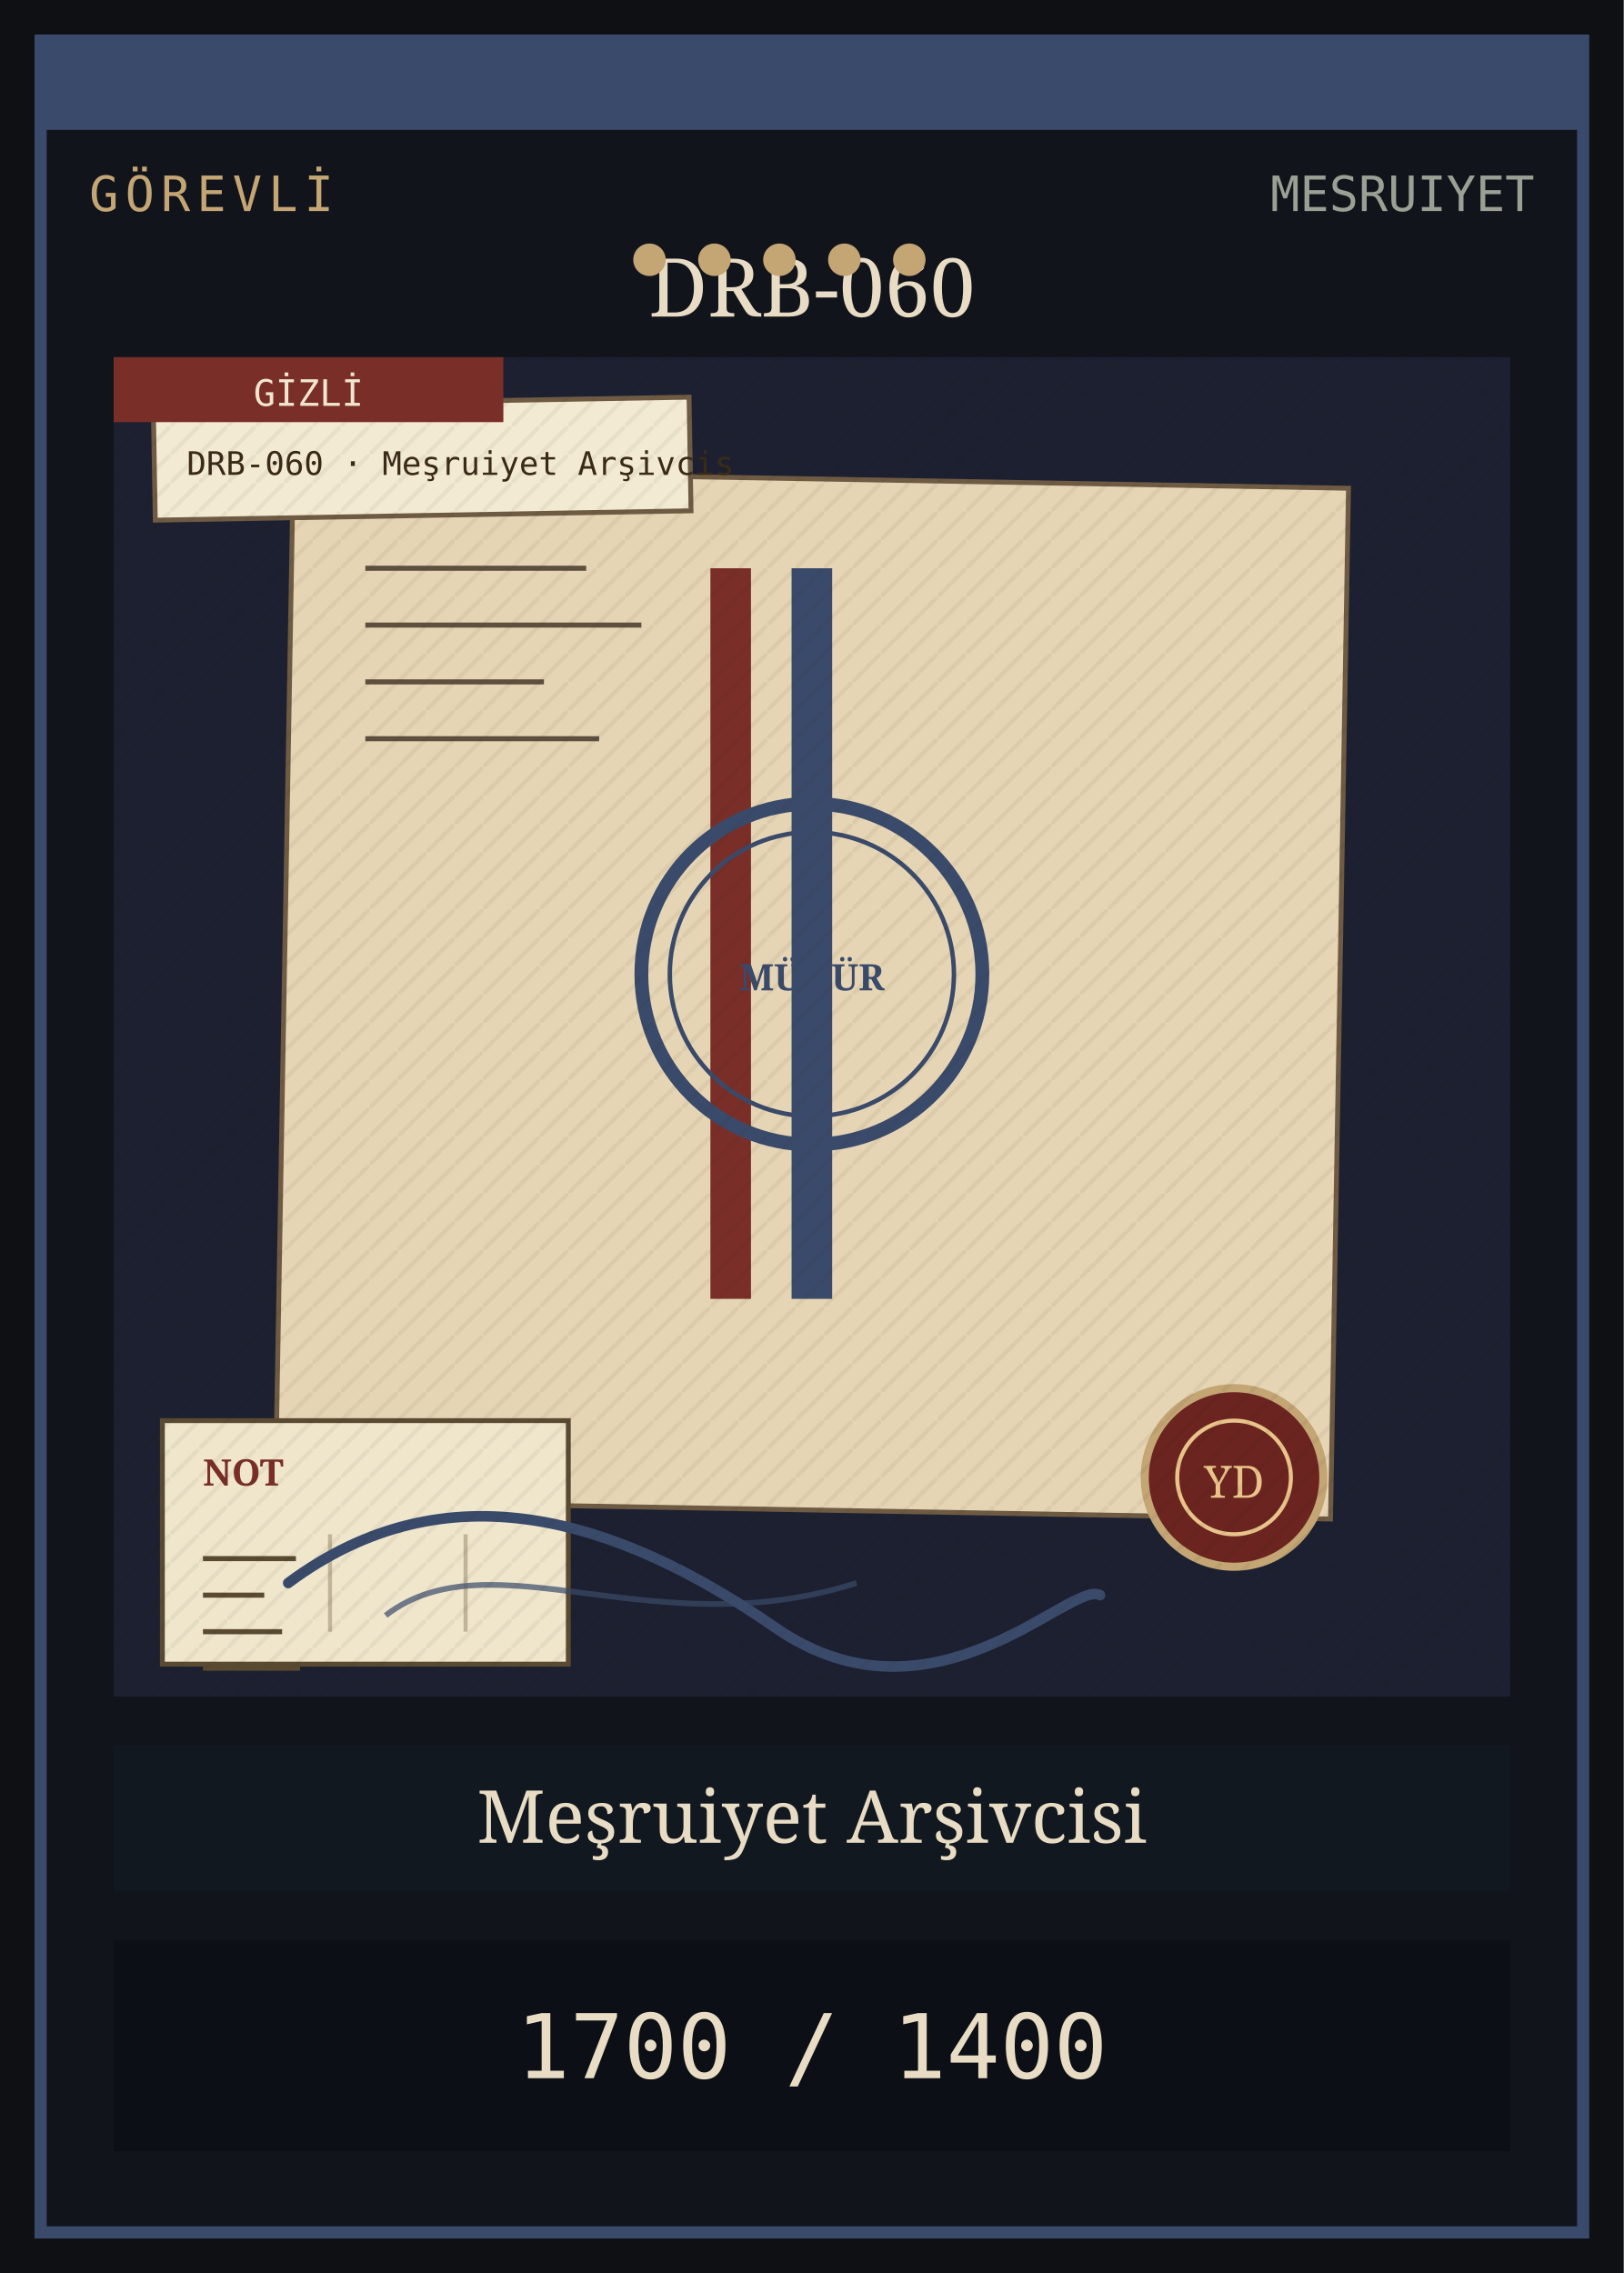
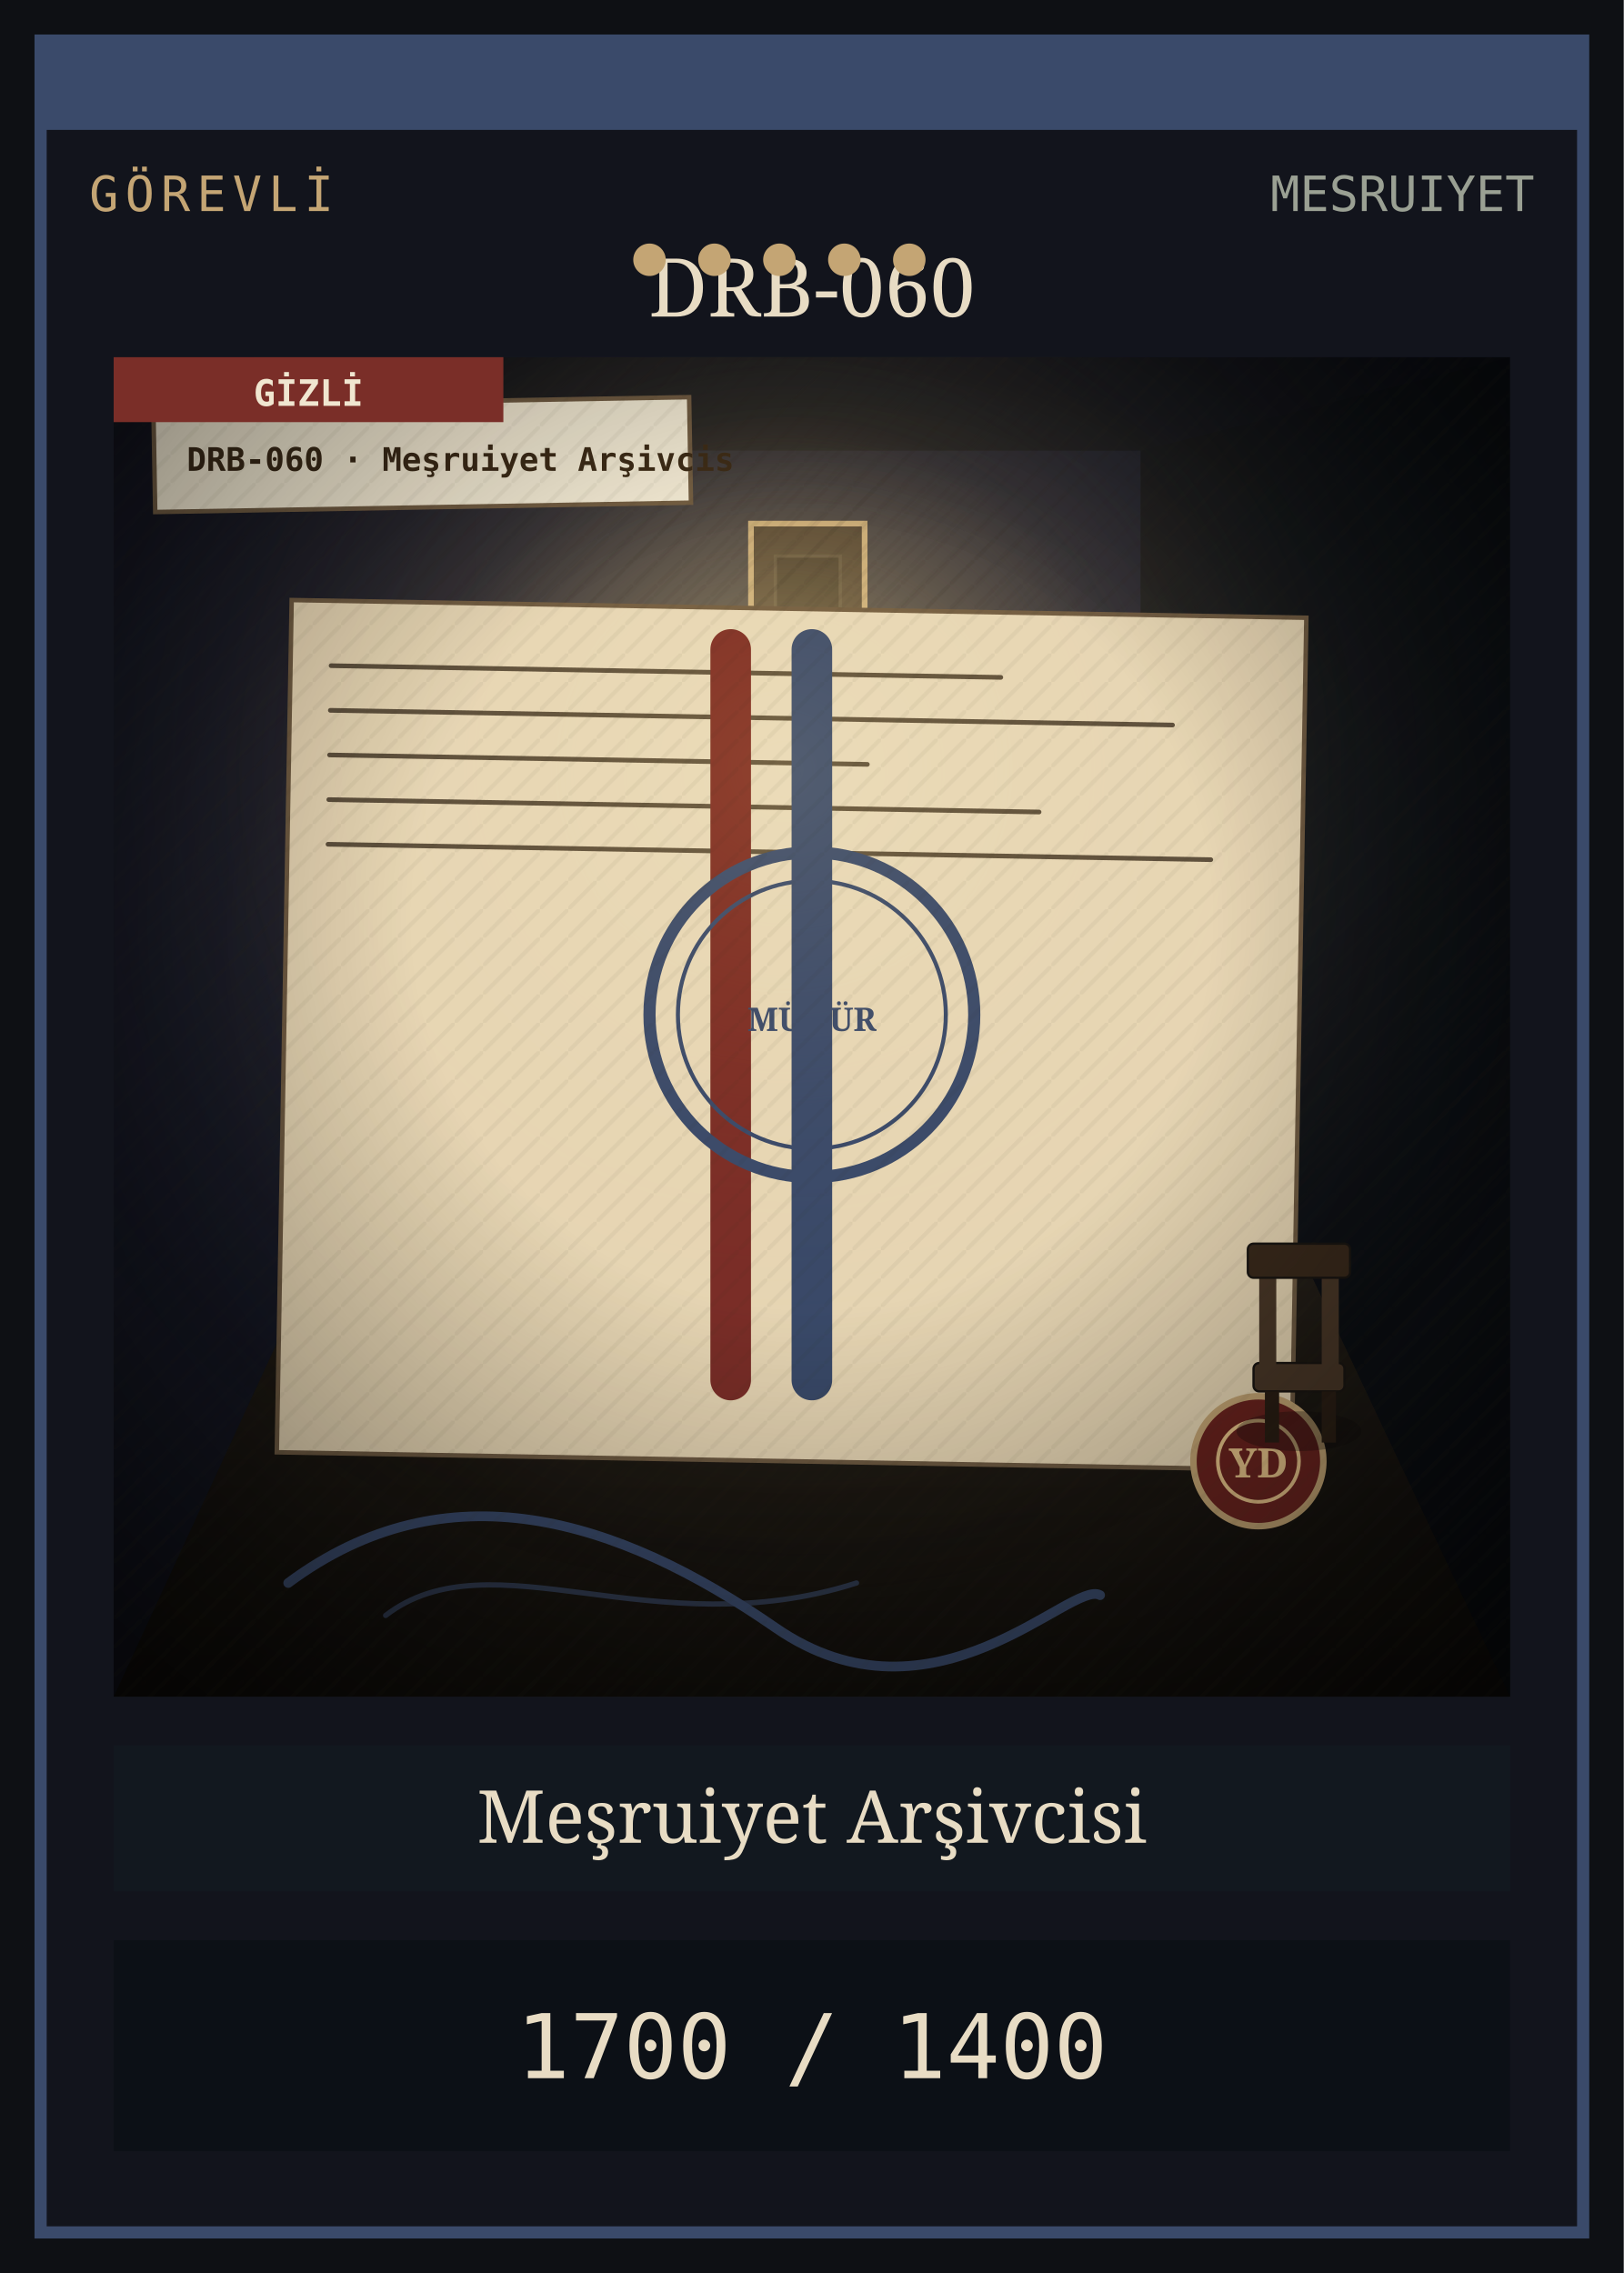
<svg xmlns="http://www.w3.org/2000/svg" viewBox="0 0 400 560" width="400" height="560">
  <defs>
+     <radialGradient id="lampDRB060" cx="48%" cy="31%" r="62%">
+       <stop offset="0" stop-color="#f0d9a0" stop-opacity=".62" />
+       <stop offset=".42" stop-color="#c4a574" stop-opacity=".16" />
+       <stop offset="1" stop-color="#000000" stop-opacity="0" />
+     </radialGradient>
+     <linearGradient id="floorDRB060" x1="0" y1="0" x2="0" y2="1">
+       <stop offset="0" stop-color="#3a3228" />
+       <stop offset="1" stop-color="#1a1610" />
+     </linearGradient>
+     <linearGradient id="wallDRB060" x1="0" y1="0" x2="1" y2="1">
+       <stop offset="0" stop-color="#1c2030" />
+       <stop offset="1" stop-color="#0e1014" />
+     </linearGradient>
+     <radialGradient id="vigDRB060" cx="50%" cy="42%" r="72%">
+       <stop offset=".4" stop-color="#000" stop-opacity="0" />
+       <stop offset="1" stop-color="#000" stop-opacity=".5" />
+     </radialGradient>
+     <pattern id="hatch" width="6" height="6" patternUnits="userSpaceOnUse">
+       <path d="M0 6 L6 0" stroke="#2a2218" opacity=".07" />
+     </pattern>
    <pattern id="grain" width="7" height="7" patternUnits="userSpaceOnUse">
-       <path d="M0 7 L7 0" stroke="#2a2218" opacity=".055" />
+       <path d="M0 7 L7 0" stroke="#2a2218" opacity=".05" />
    </pattern>
    <clipPath id="well-DRB-060">
      <rect x="28" y="88" width="344" height="330" />
    </clipPath>
  </defs>
  <rect width="400" height="560" fill="#0e1014" />
  <rect x="10" y="10" width="380" height="540" fill="#12141c" stroke="#3a4a6a" stroke-width="3" />
  <rect x="10" y="10" width="380" height="22" fill="#3a4a6a" />
  <text x="22" y="52" fill="#c4a574" font-family="ui-monospace,monospace" font-size="12" letter-spacing="1.6">GÖREVLİ</text>
  <text x="378" y="52" text-anchor="end" fill="#9aa093" font-family="ui-monospace,monospace" font-size="12">MESRUIYET</text>
  <text x="200" y="78" text-anchor="middle" fill="#e8dcc4" font-family="Georgia,serif" font-size="20">DRB-060</text>
-   <circle cx="160" cy="64" r="4" fill="#c4a574" />
-   <circle cx="176" cy="64" r="4" fill="#c4a574" />
-   <circle cx="192" cy="64" r="4" fill="#c4a574" />
-   <circle cx="208" cy="64" r="4" fill="#c4a574" />
-   <circle cx="224" cy="64" r="4" fill="#c4a574" />
+   <circle cx="160.0" cy="64.0" r="4.0" fill="#c4a574" stroke="none" />
+   <circle cx="176.0" cy="64.0" r="4.0" fill="#c4a574" stroke="none" />
+   <circle cx="192.0" cy="64.0" r="4.0" fill="#c4a574" stroke="none" />
+   <circle cx="208.0" cy="64.0" r="4.0" fill="#c4a574" stroke="none" />
+   <circle cx="224.0" cy="64.0" r="4.0" fill="#c4a574" stroke="none" />
  <g clip-path="url(#well-DRB-060)" data-series="Mesruiyet" data-kind="unit" data-subtype="effect" data-tier="mid" data-aux="0">
-     <rect x="28" y="88" width="344" height="330" fill="#1c2030" />
-     <g transform="rotate(1.0 200.0 245.0)">
-       <rect x="70.0" y="118.0" width="260.0" height="254.0" fill="#e6d5b4" stroke="#6f5b43" stroke-width="1.2" />
+     <rect x="28.0" y="88.0" width="344.0" height="330.0" fill="url(#wallDRB060)" stroke="none" />
+     <polygon points="117.0,111.0 281.0,111.0 281.0,225.0 117.0,225.0" fill="#1c2030" stroke="none" />
+     <polygon points="28.0,88.0 117.0,111.0 281.0,111.0 372.0,88.0" fill="#12161e" stroke="none" />
+     <polygon points="28.0,418.0 117.0,225.0 281.0,225.0 372.0,418.0" fill="url(#floorDRB060)" stroke="none" />
+     <polygon points="28.0,88.0 117.0,111.0 117.0,225.0 28.0,418.0" fill="#1c2030" stroke="none" opacity="0.92" />
+     <polygon points="372.0,88.0 281.0,111.0 281.0,225.0 372.0,418.0" fill="#10141a" stroke="none" opacity="0.88" />
+     <rect x="185.0" y="129.0" width="28.0" height="86.0" fill="#2a221c" stroke="#c4a574" stroke-width="1.4" />
+     <rect x="191.0" y="137.0" width="16.0" height="36.1" fill="#1a1612" stroke="#3a3228" stroke-width="0.8" />
+     <rect x="191.0" y="173.7" width="16.0" height="34.4" fill="#1a1612" stroke="#3a3228" stroke-width="0.8" />
+     <circle cx="201.0" cy="176.3" r="3.5" fill="#c4a574" stroke="none" />
+     <rect x="28.0" y="88.0" width="344.0" height="330.0" fill="url(#lampDRB060)" stroke="none" />
+     <rect x="28.0" y="88.0" width="344.0" height="330.0" fill="url(#hatch)" stroke="none" />
+     <rect x="28.0" y="88.0" width="344.0" height="330.0" fill="url(#vigDRB060)" stroke="none" />
+     <g transform="rotate(1.0 195.0 255.0)">
+       <rect x="70.0" y="150.0" width="250.0" height="210.0" fill="#e6d5b4" stroke="#6f5b43" stroke-width="1.1" />
+       <path d="M80.0 166.0 h165.0" fill="none" stroke="#5d503e" stroke-width="1.15" stroke-linecap="round" stroke-linejoin="round" />
+       <path d="M80.0 177.0 h207.5" fill="none" stroke="#5d503e" stroke-width="1.15" stroke-linecap="round" stroke-linejoin="round" />
+       <path d="M80.0 188.0 h132.5" fill="none" stroke="#5d503e" stroke-width="1.15" stroke-linecap="round" stroke-linejoin="round" />
+       <path d="M80.0 199.0 h175.0" fill="none" stroke="#5d503e" stroke-width="1.15" stroke-linecap="round" stroke-linejoin="round" />
+       <path d="M80.0 210.0 h217.5" fill="none" stroke="#5d503e" stroke-width="1.15" stroke-linecap="round" stroke-linejoin="round" />
    </g>
-     <path d="M180 140 v180" stroke="#7a2e28" stroke-width="10" />
-     <path d="M200 140 v180" stroke="#3a4a6a" stroke-width="10" />
-     <g transform="rotate(0 200 240)">
-       <circle cx="200" cy="240" r="42" fill="none" stroke="#3a4a6a" stroke-width="3.4" />
-       <circle cx="200" cy="240" r="35" fill="none" stroke="#3a4a6a" stroke-width="1.1" />
-       <text x="200" y="244" text-anchor="middle" fill="#3a4a6a" font-family="Georgia,serif" font-size="9" font-weight="700">MÜHÜR</text>
+     <path d="M180 160 v180" fill="none" stroke="#7a2e28" stroke-width="10" stroke-linecap="round" stroke-linejoin="round" />
+     <path d="M200 160 v180" fill="none" stroke="#3a4a6a" stroke-width="10" stroke-linecap="round" stroke-linejoin="round" />
+     <g transform="rotate(0 200.0 250.0)">
+       <circle cx="200.0" cy="250.0" r="40" fill="none" stroke="#3a4a6a" stroke-width="3" />
+       <circle cx="200.0" cy="250.0" r="33" fill="none" stroke="#3a4a6a" stroke-width="1" />
+       <text x="200.0" y="254.0" text-anchor="middle" fill="#3a4a6a" font-family="Georgia,serif" font-size="8" font-weight="700">MÜHÜR</text>
    </g>
-     <path d="M90.0 140.0 h54.4" stroke="#5d503e" stroke-width="1.25" />
-     <path d="M90.0 154.0 h68.0" stroke="#5d503e" stroke-width="1.25" />
-     <path d="M90.0 168.0 h44.0" stroke="#5d503e" stroke-width="1.25" />
-     <path d="M90.0 182.0 h57.6" stroke="#5d503e" stroke-width="1.25" />
-     <circle cx="304" cy="364" r="22" fill="#6b241f" stroke="#c4a574" stroke-width="2" />
-     <circle cx="304" cy="364" r="14" fill="none" stroke="#e8c48a" stroke-width="1" />
-     <text x="304" y="369" text-anchor="middle" fill="#e8c48a" font-family="Georgia,serif" font-size="11">YD</text>
-     <rect x="40.0" y="350.0" width="100.0" height="60.0" fill="#efe6cc" stroke="#5a4a32" stroke-width="1.2" />
-     <text x="50" y="366" fill="#7a2e28" font-family="Georgia,serif" font-size="9" font-weight="700">NOT</text>
-     <path d="M81.3 378 v24" stroke="#6a5a3a" opacity=".35" />
-     <path d="M114.7 378 v24" stroke="#6a5a3a" opacity=".35" />
-     <path d="M50.0 384.0 h22.9" stroke="#5a4a32" stroke-width="1.25" />
-     <path d="M50.0 393.0 h15.1" stroke="#5a4a32" stroke-width="1.25" />
-     <path d="M50.0 402.0 h19.5" stroke="#5a4a32" stroke-width="1.25" />
-     <path d="M50.0 411.0 h23.9" stroke="#5a4a32" stroke-width="1.25" />
-     <path d="M50.0 420.0 h16.1" stroke="#5a4a32" stroke-width="1.25" />
-     <path d="M50.0 429.0 h20.5" stroke="#5a4a32" stroke-width="1.25" />
-     <path d="M71.0 390.0 C110.0 361.0 152.0 374.0 191.0 401.0 S264.0 389.0 271.0 393.0" fill="none" stroke="#3a4a6a" stroke-width="2.6" stroke-linecap="round" />
-     <path d="M95.0 398.0 C121.0 378.0 161.0 406.0 211.0 390.0" fill="none" stroke="#3a4a6a" stroke-width="1.4" opacity=".7" />
-     <g transform="rotate(-1.0 104.0 113.0)">
-       <rect x="38.0" y="99.0" width="132.0" height="28.0" fill="#f3ead4" stroke="#6f5b43" stroke-width="1.2" />
+     <rect x="48.0" y="100.0" width="92.0" height="18.0" fill="#1a1612" stroke="#3a4a6a" stroke-width="1.1" />
+     <text x="94.0" y="113.0" text-anchor="middle" fill="#c4a574" font-family="ui-monospace,monospace" font-size="9" font-weight="700">MÜHÜR</text>
+     <circle cx="310.0" cy="360.0" r="16.0" fill="#6b241f" stroke="#c4a574" stroke-width="1.6" />
+     <circle cx="310.0" cy="360.0" r="10.0" fill="none" stroke="#e8c48a" stroke-width="0.9" />
+     <text x="310.0" y="364.0" text-anchor="middle" fill="#e8c48a" font-family="Georgia,serif" font-size="10" font-weight="700">YD</text>
+     <g transform="translate(320.0 340.0) scale(0.70)">
+       <ellipse cx="0" cy="18" rx="22" ry="7" fill="#0a0806" opacity=".3" />
+       <rect x="-16.0" y="-6.0" width="32.0" height="10.0" rx="2" fill="#4a3828" stroke="#1a1612" stroke-width="0.8" />
+       <rect x="-14.0" y="-40.0" width="6.0" height="36.0" fill="#4a3828" stroke="none" />
+       <rect x="8.0" y="-40.0" width="6.0" height="36.0" fill="#4a3828" stroke="none" />
+       <rect x="-18.0" y="-48.0" width="36.0" height="12.0" rx="2" fill="#3a2a1c" stroke="#1a1612" stroke-width="0.8" />
+       <rect x="-12.0" y="4.0" width="5.0" height="18.0" fill="#2a1e14" stroke="none" />
+       <rect x="8.0" y="4.0" width="5.0" height="18.0" fill="#2a1e14" stroke="none" />
    </g>
-     <text x="46" y="117" fill="#3a2a18" font-family="ui-monospace,monospace" font-size="8">DRB-060 · Meşruiyet Arşivcis</text>
+     <path d="M71.0 390.0 C110.0 361.0 152.0 374.0 191.0 401.0 S264.0 389.0 271.0 393.0" fill="none" stroke="#3a4a6a" stroke-width="2.4" stroke-linecap="round" stroke-linejoin="round" />
+     <path d="M95.0 398.0 C121.0 378.0 161.0 406.0 211.0 390.0" fill="none" stroke="#3a4a6a" stroke-width="1.3" stroke-linecap="round" stroke-linejoin="round" opacity="0.7" />
+     <g transform="rotate(-1.0 104.0 112.0)">
+       <rect x="38.0" y="99.0" width="132.0" height="26.0" fill="#f3ead4" stroke="#6f5b43" stroke-width="1.1" />
+     </g>
+     <text x="46.0" y="116.0" text-anchor="start" fill="#3a2a18" font-family="ui-monospace,monospace" font-size="8" font-weight="600">DRB-060 · Meşruiyet Arşivcis</text>
+     <rect x="28" y="88" width="344" height="330" fill="url(#lampDRB060)" style="mix-blend-mode:soft-light" opacity=".72" />
+     <rect x="28" y="88" width="344" height="330" fill="url(#vigDRB060)" />
    <rect x="28" y="88" width="344" height="330" fill="url(#grain)" />
  </g>
-   <rect x="28" y="88" width="96" height="16" fill="#7a2e28" />
-   <text x="76" y="100" text-anchor="middle" fill="#f0e6d0" font-size="9" font-family="ui-monospace,monospace">GİZLİ</text>
+   <rect x="28.0" y="88.0" width="96.0" height="16.0" fill="#7a2e28" stroke="none" />
+   <text x="76.0" y="100.0" text-anchor="middle" fill="#f0e6d0" font-family="ui-monospace,monospace" font-size="9" font-weight="700">GİZLİ</text>
  <rect x="28" y="430" width="344" height="36" fill="#121820" opacity=".92" />
  <text x="200" y="454" text-anchor="middle" fill="#e8dcc4" font-family="Georgia,serif" font-size="18">Meşruiyet Arşivcisi</text>
  <rect x="28" y="478" width="344" height="52" fill="#0c1016" />
  <text x="200" y="512" text-anchor="middle" fill="#e8dcc4" font-family="ui-monospace,monospace" font-size="22">1700 / 1400</text>
</svg>
